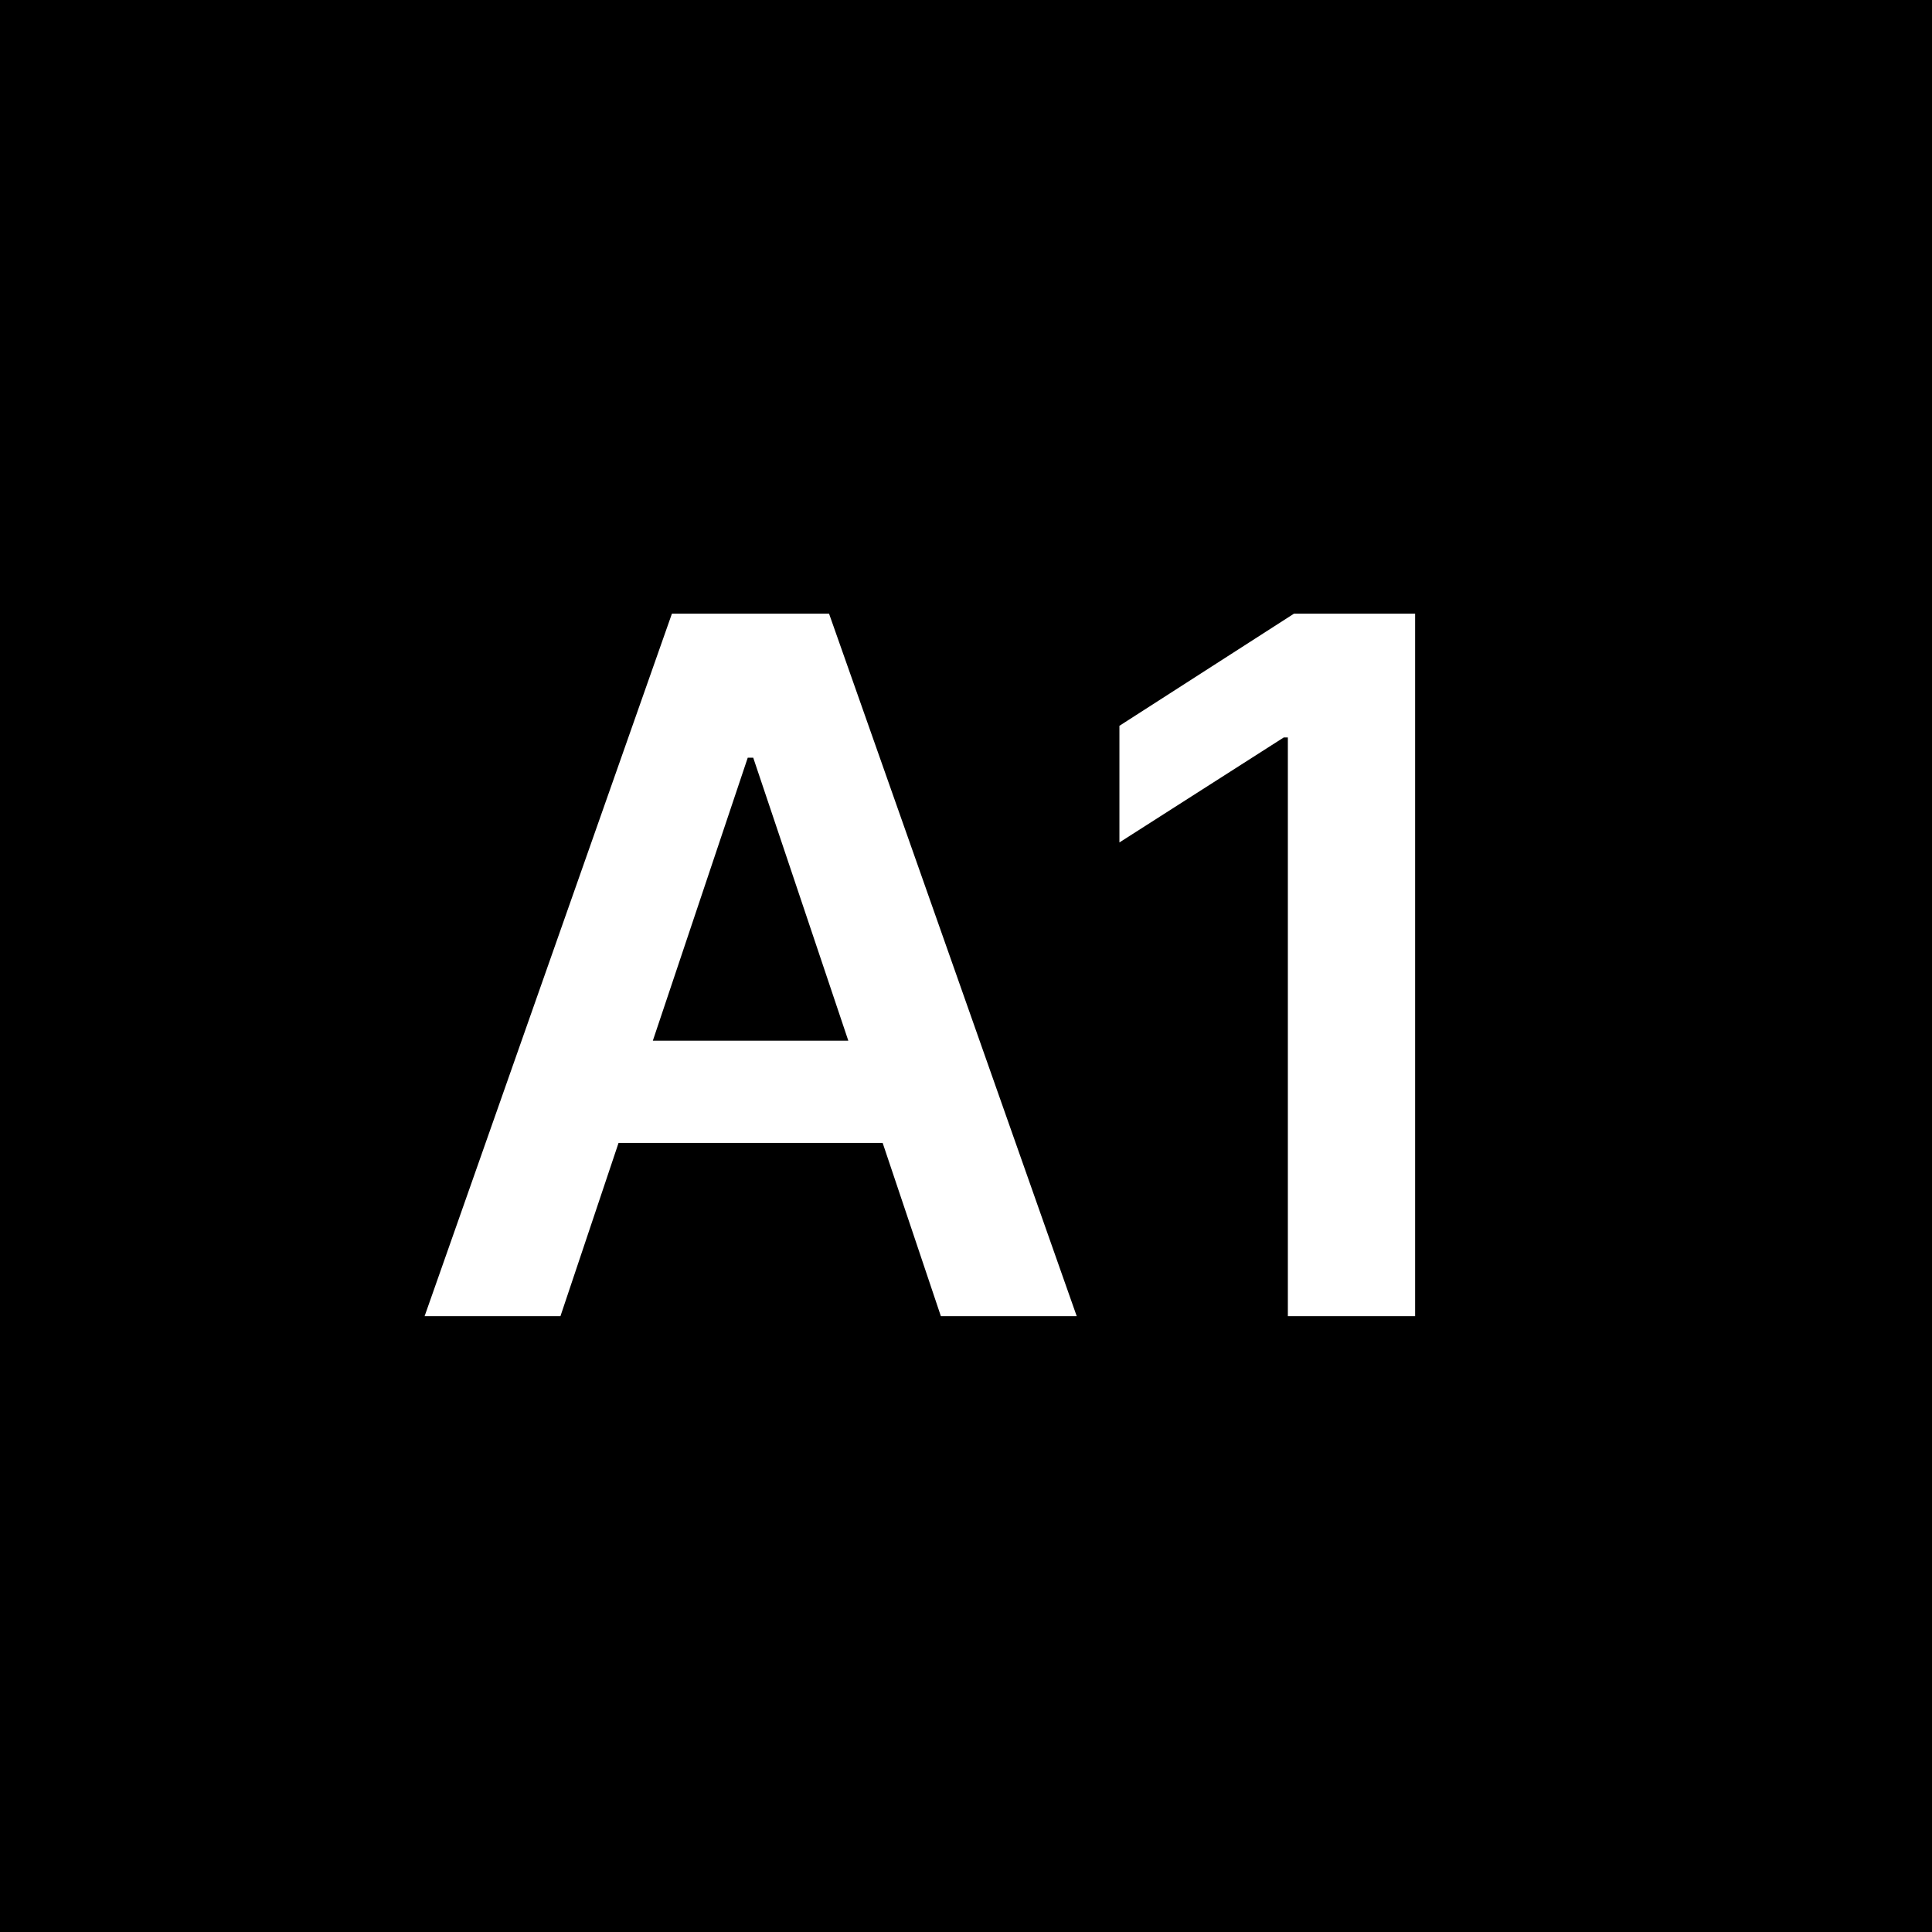
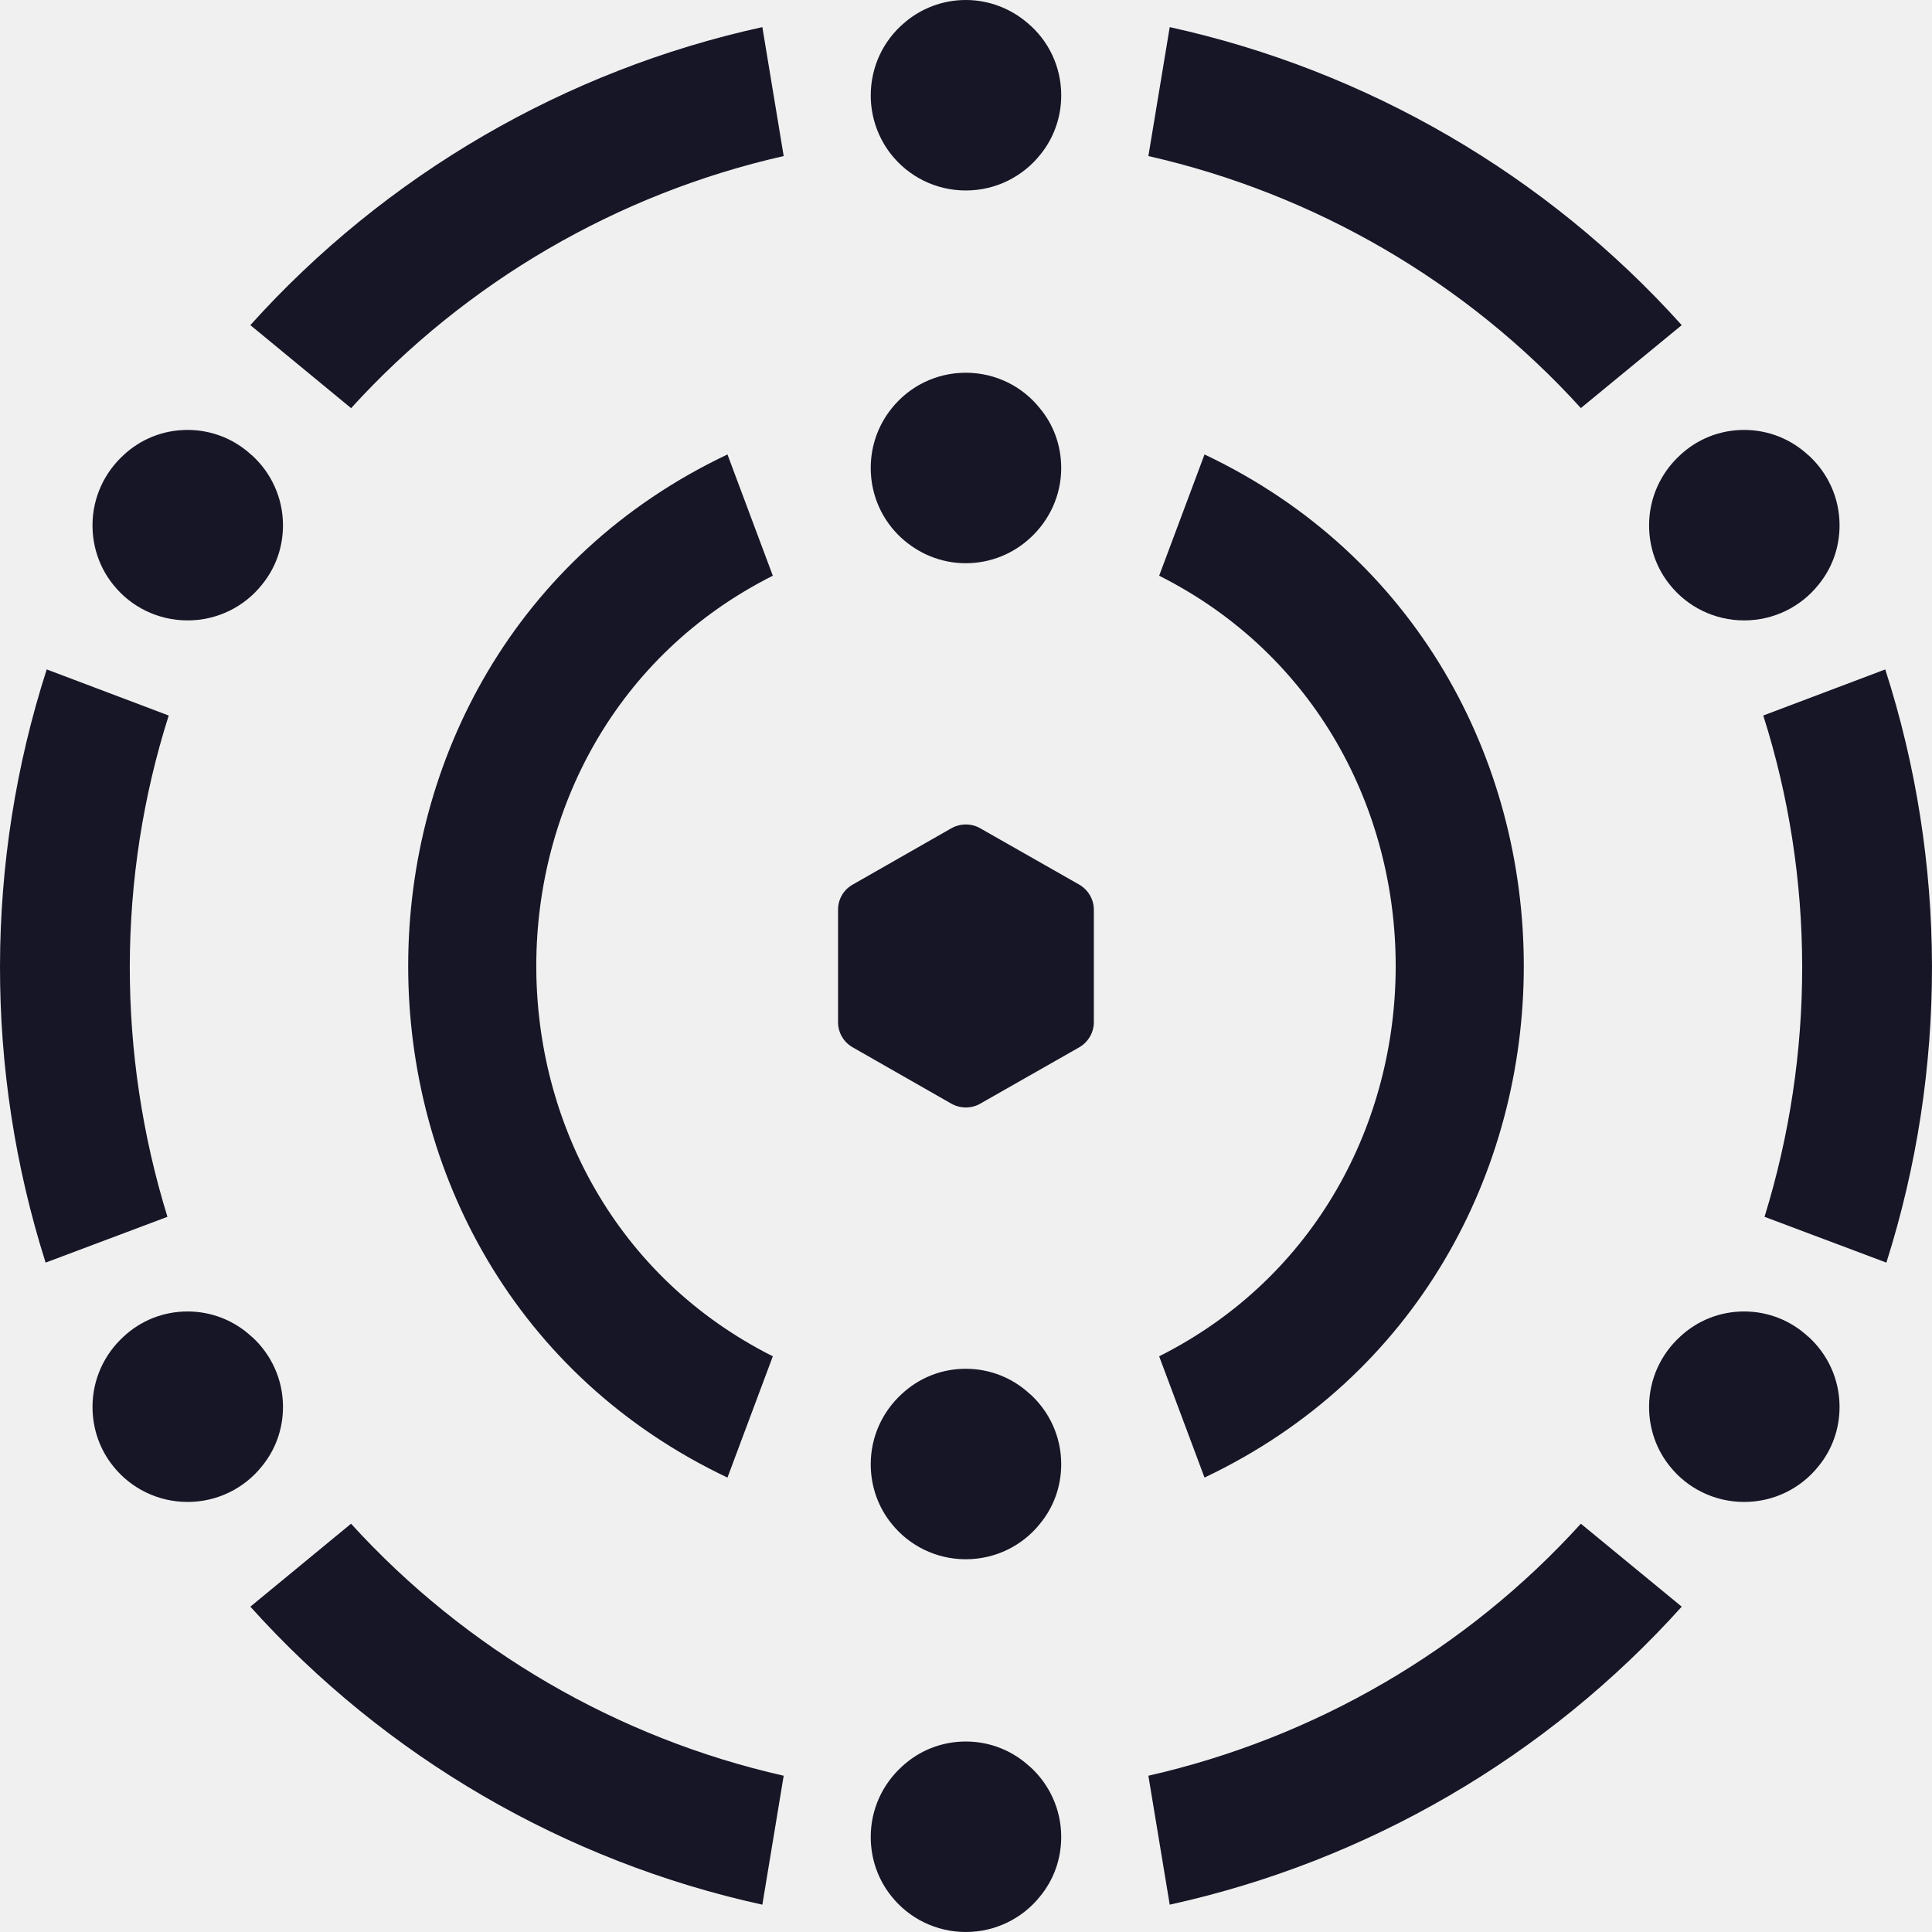
- <svg xmlns="http://www.w3.org/2000/svg" width="800" height="800" viewBox="0 0 800 800" fill="none">
-   <rect width="800" height="800" fill="black" />
-   <path d="M232.067 545H175.817L278.232 254.091H343.288L445.845 545H389.595L311.896 313.75H309.624L232.067 545ZM233.913 430.938H387.322V473.267H233.913V430.938ZM585.973 254.091V545H533.274V305.369H531.57L463.53 348.835V300.54L535.831 254.091H585.973Z" fill="white" />
+ <svg xmlns="http://www.w3.org/2000/svg" width="264" height="264" viewBox="0 0 264 264" fill="none">
+   <path fill-rule="evenodd" clip-rule="evenodd" d="M131.976 26.028C136.12 26.028 139.832 24.086 142.206 21.064C143.976 18.863 145.012 16.057 145.012 13.036C145.012 9.065 143.242 5.504 140.393 3.129C138.127 1.187 135.17 0 131.976 0C128.782 0 125.825 1.165 123.559 3.129C120.753 5.504 118.984 9.065 118.984 13.036C118.984 16.057 120.02 18.863 121.746 21.064C124.12 24.086 127.811 26.028 131.976 26.028ZM47.964 55.761L34.209 44.427C52.693 23.882 77.246 9.601 104.173 3.706L107.088 21.325C84.393 26.461 63.685 38.511 47.986 55.761H47.964ZM47.968 208.21L34.209 219.544C52.677 240.089 77.237 254.37 104.172 260.265L107.088 242.646C84.386 237.51 63.672 225.461 47.968 208.21ZM156.921 242.646L159.837 260.265C186.773 254.349 211.332 240.089 229.8 219.544L216.019 208.21C200.359 225.461 179.644 237.488 156.921 242.646ZM131.974 237.971C135.341 237.971 138.427 239.265 140.737 241.424H140.758C143.37 243.798 145.01 247.208 145.01 251.006C145.01 254.093 143.953 256.92 142.096 259.164C139.722 262.121 136.053 263.999 131.974 263.999C127.895 263.999 124.226 262.121 121.852 259.164C120.039 256.941 118.982 254.093 118.982 251.006C118.982 247.208 120.622 243.798 123.212 241.424C125.543 239.244 128.607 237.971 131.974 237.971ZM159.837 3.706L156.921 21.325C179.644 26.483 200.359 38.511 216.019 55.761L229.8 44.427C211.332 23.882 186.773 9.622 159.837 3.706ZM257.766 172.53L241.117 166.273C248.005 143.973 248.005 119.985 240.944 97.773L257.614 91.473C266.079 117.756 266.122 146.203 257.766 172.53ZM247.094 182.66C244.784 180.502 241.698 179.207 238.331 179.207C234.964 179.207 231.9 180.48 229.569 182.66C226.979 185.034 225.339 188.444 225.339 192.243C225.339 195.329 226.396 198.178 228.209 200.401C230.583 203.358 234.252 205.235 238.331 205.235C242.41 205.235 246.079 203.358 248.453 200.401C250.309 198.156 251.367 195.329 251.367 192.243C251.367 188.444 249.727 185.034 247.115 182.66H247.094ZM238.332 58.748C241.699 58.748 244.785 60.043 247.095 62.201H247.116C249.728 64.575 251.368 67.985 251.368 71.784C251.368 74.87 250.311 77.697 248.454 79.942C246.08 82.899 242.411 84.776 238.332 84.776C234.253 84.776 230.584 82.899 228.21 79.942C226.397 77.719 225.34 74.87 225.34 71.784C225.34 67.985 226.98 64.575 229.57 62.201C231.901 60.021 234.965 58.748 238.332 58.748ZM22.881 166.273L6.233 172.53C-2.124 146.203 -2.081 117.756 6.384 91.473L23.054 97.773C15.993 119.985 15.993 143.973 22.881 166.273ZM25.634 179.207C29 179.207 32.087 180.502 34.396 182.66H34.418C37.029 185.034 38.669 188.444 38.669 192.243C38.669 195.329 37.612 198.156 35.756 200.401C33.382 203.358 29.713 205.235 25.634 205.235C21.555 205.235 17.886 203.358 15.511 200.401C13.698 198.178 12.641 195.329 12.641 192.243C12.641 188.444 14.281 185.034 16.871 182.66C19.202 180.48 22.267 179.207 25.634 179.207ZM34.395 62.201C32.086 60.043 29 58.748 25.633 58.748C22.266 58.748 19.201 60.021 16.87 62.201C14.28 64.575 12.64 67.985 12.64 71.784C12.64 74.87 13.697 77.719 15.51 79.942C17.884 82.899 21.553 84.776 25.633 84.776C29.712 84.776 33.381 82.899 35.755 79.942C37.611 77.697 38.668 74.87 38.668 71.784C38.668 67.985 37.028 64.575 34.417 62.201H34.395ZM116.507 143.108C115.274 142.403 114.517 141.099 114.517 139.689V124.302C114.517 122.892 115.253 121.588 116.507 120.883L129.982 113.19C131.215 112.485 132.751 112.485 133.962 113.19L147.48 120.883C148.691 121.588 149.47 122.892 149.47 124.302V139.689C149.47 141.099 148.691 142.403 147.48 143.108L133.962 150.802C132.751 151.507 131.237 151.507 129.982 150.802L116.507 143.108ZM140.737 190.491C138.427 188.333 135.341 187.038 131.974 187.038C128.607 187.038 125.543 188.311 123.212 190.491C120.622 192.865 118.982 196.275 118.982 200.074C118.982 203.16 120.039 206.009 121.852 208.232C124.226 211.189 127.895 213.066 131.974 213.066C136.053 213.066 139.722 211.189 142.096 208.232C143.953 205.987 145.01 203.16 145.01 200.074C145.01 196.275 143.37 192.865 140.758 190.491H140.737ZM131.974 50.933C136.053 50.933 139.722 52.812 142.096 55.793C143.953 58.018 145.01 60.869 145.01 63.958C145.01 67.716 143.37 71.129 140.78 73.505C138.471 75.644 135.384 76.961 131.974 76.961C128.564 76.961 125.521 75.644 123.169 73.505C120.579 71.129 118.982 67.716 118.982 63.958C118.982 60.869 120.039 58.039 121.852 55.793C124.226 52.812 127.895 50.933 131.974 50.933ZM164.593 62.099L158.395 78.668C201.501 100.373 201.48 163.651 158.395 185.334L164.593 201.904C222.785 174.309 222.742 89.65 164.593 62.099ZM105.603 78.668L99.405 62.099C41.256 89.65 41.213 174.309 99.405 201.904L105.603 185.334C62.518 163.651 62.497 100.373 105.603 78.668Z" fill="#161627" />
</svg>
